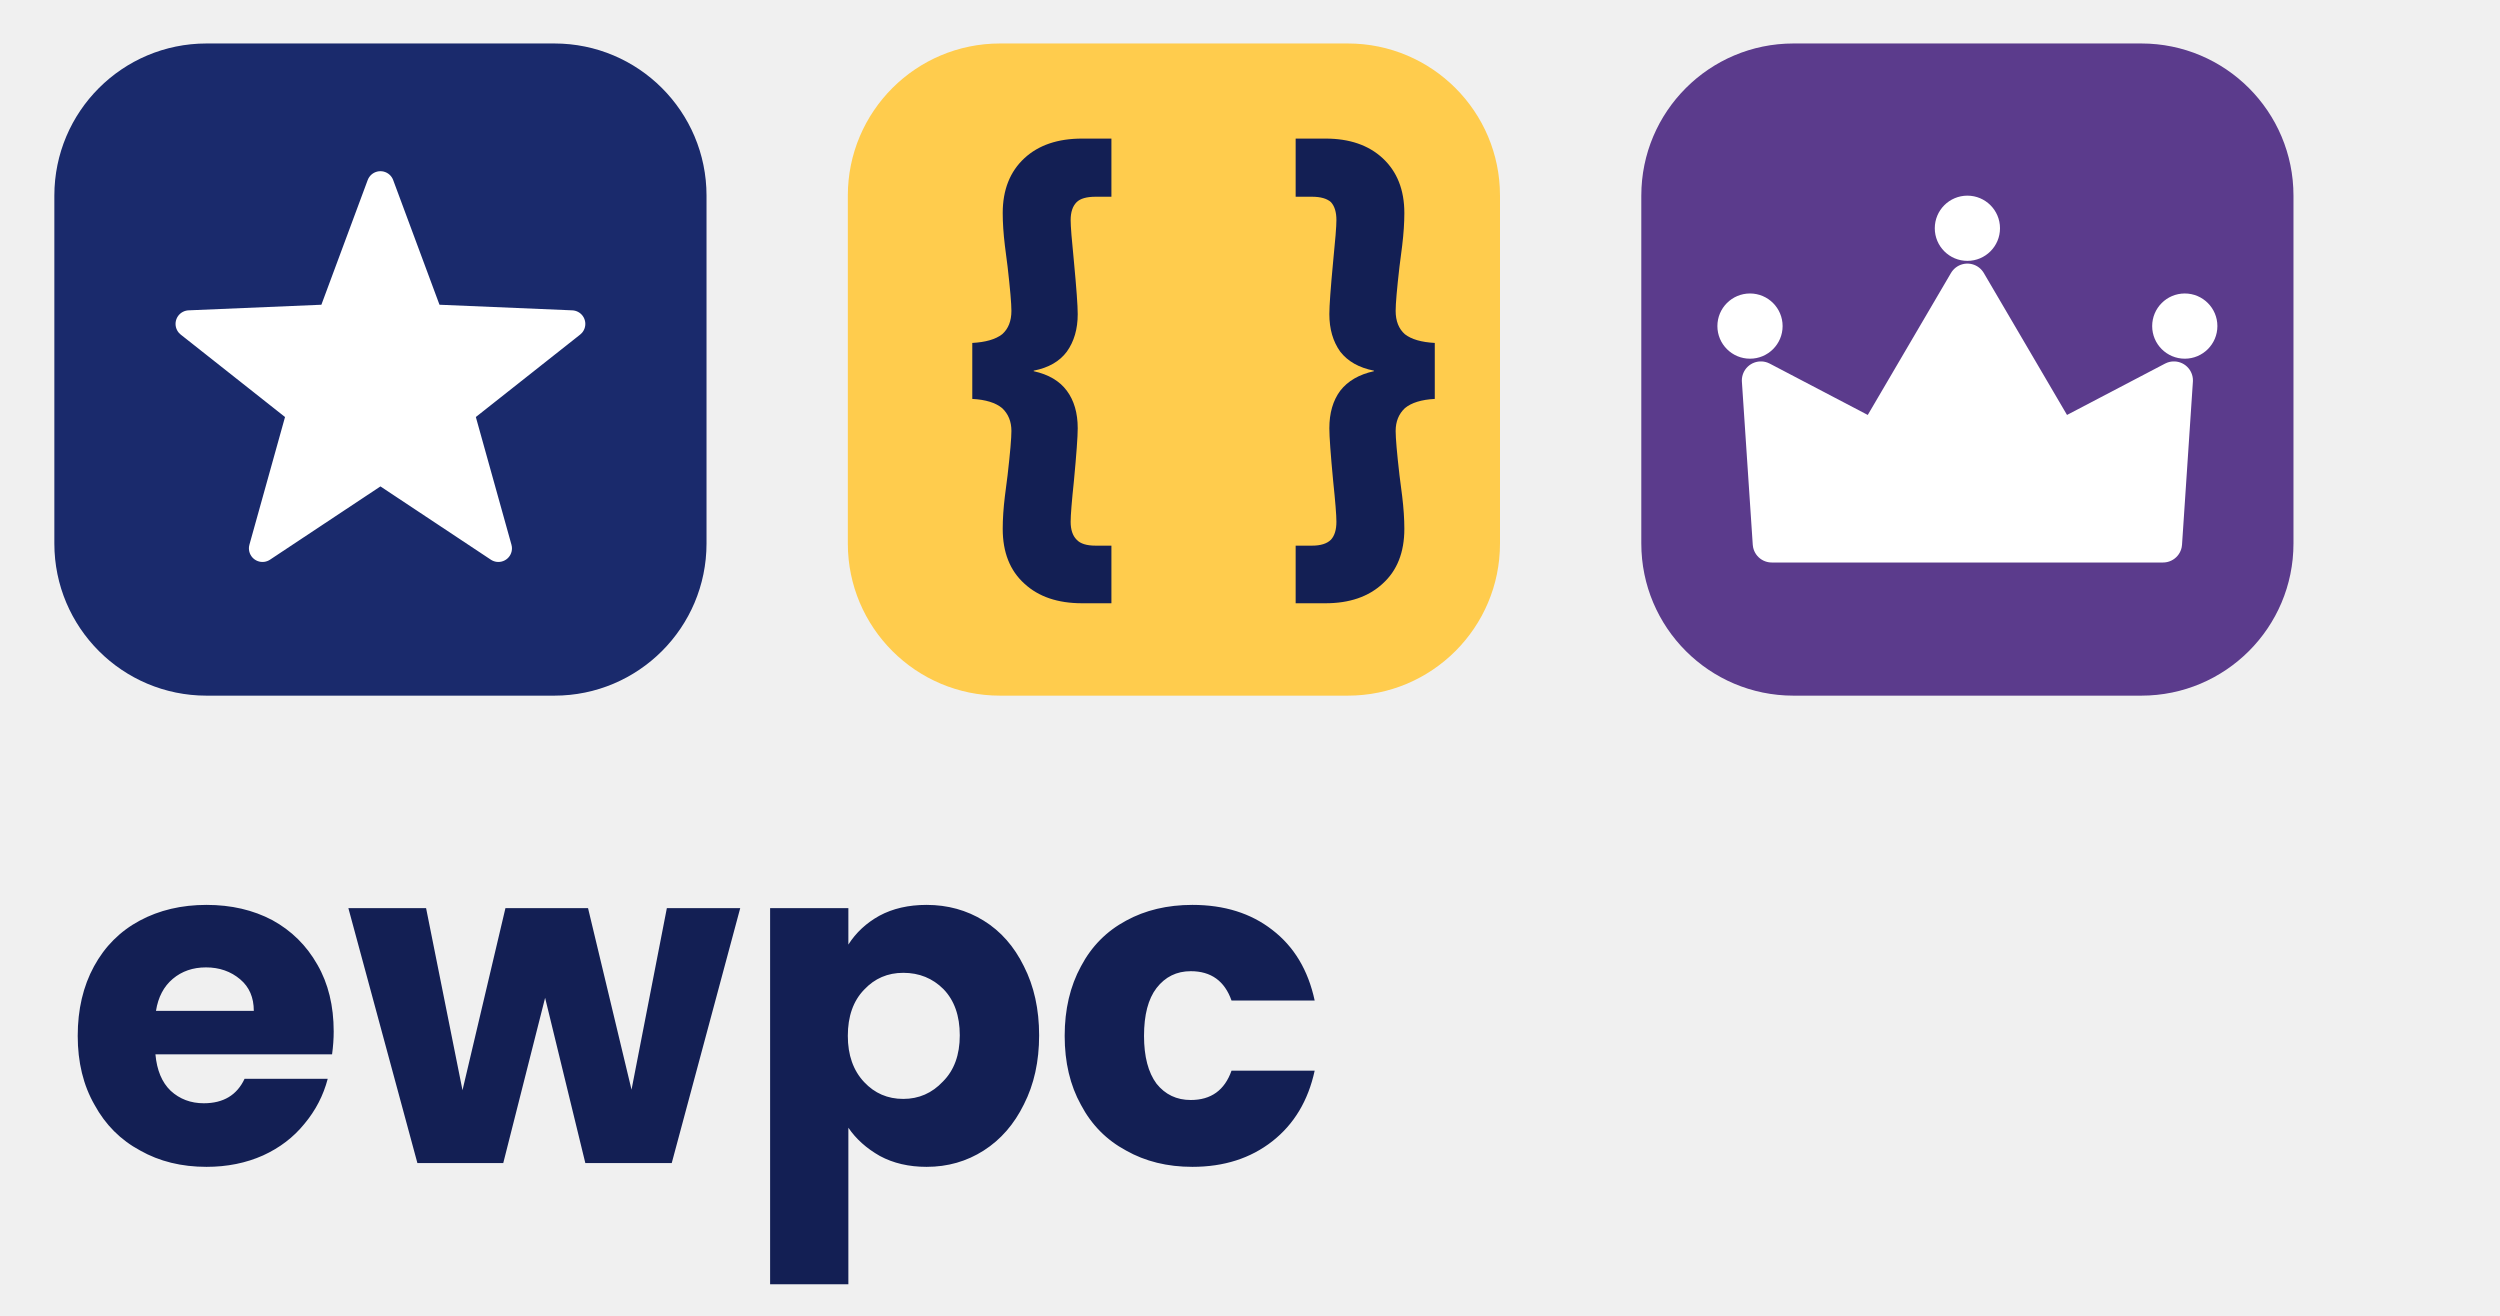
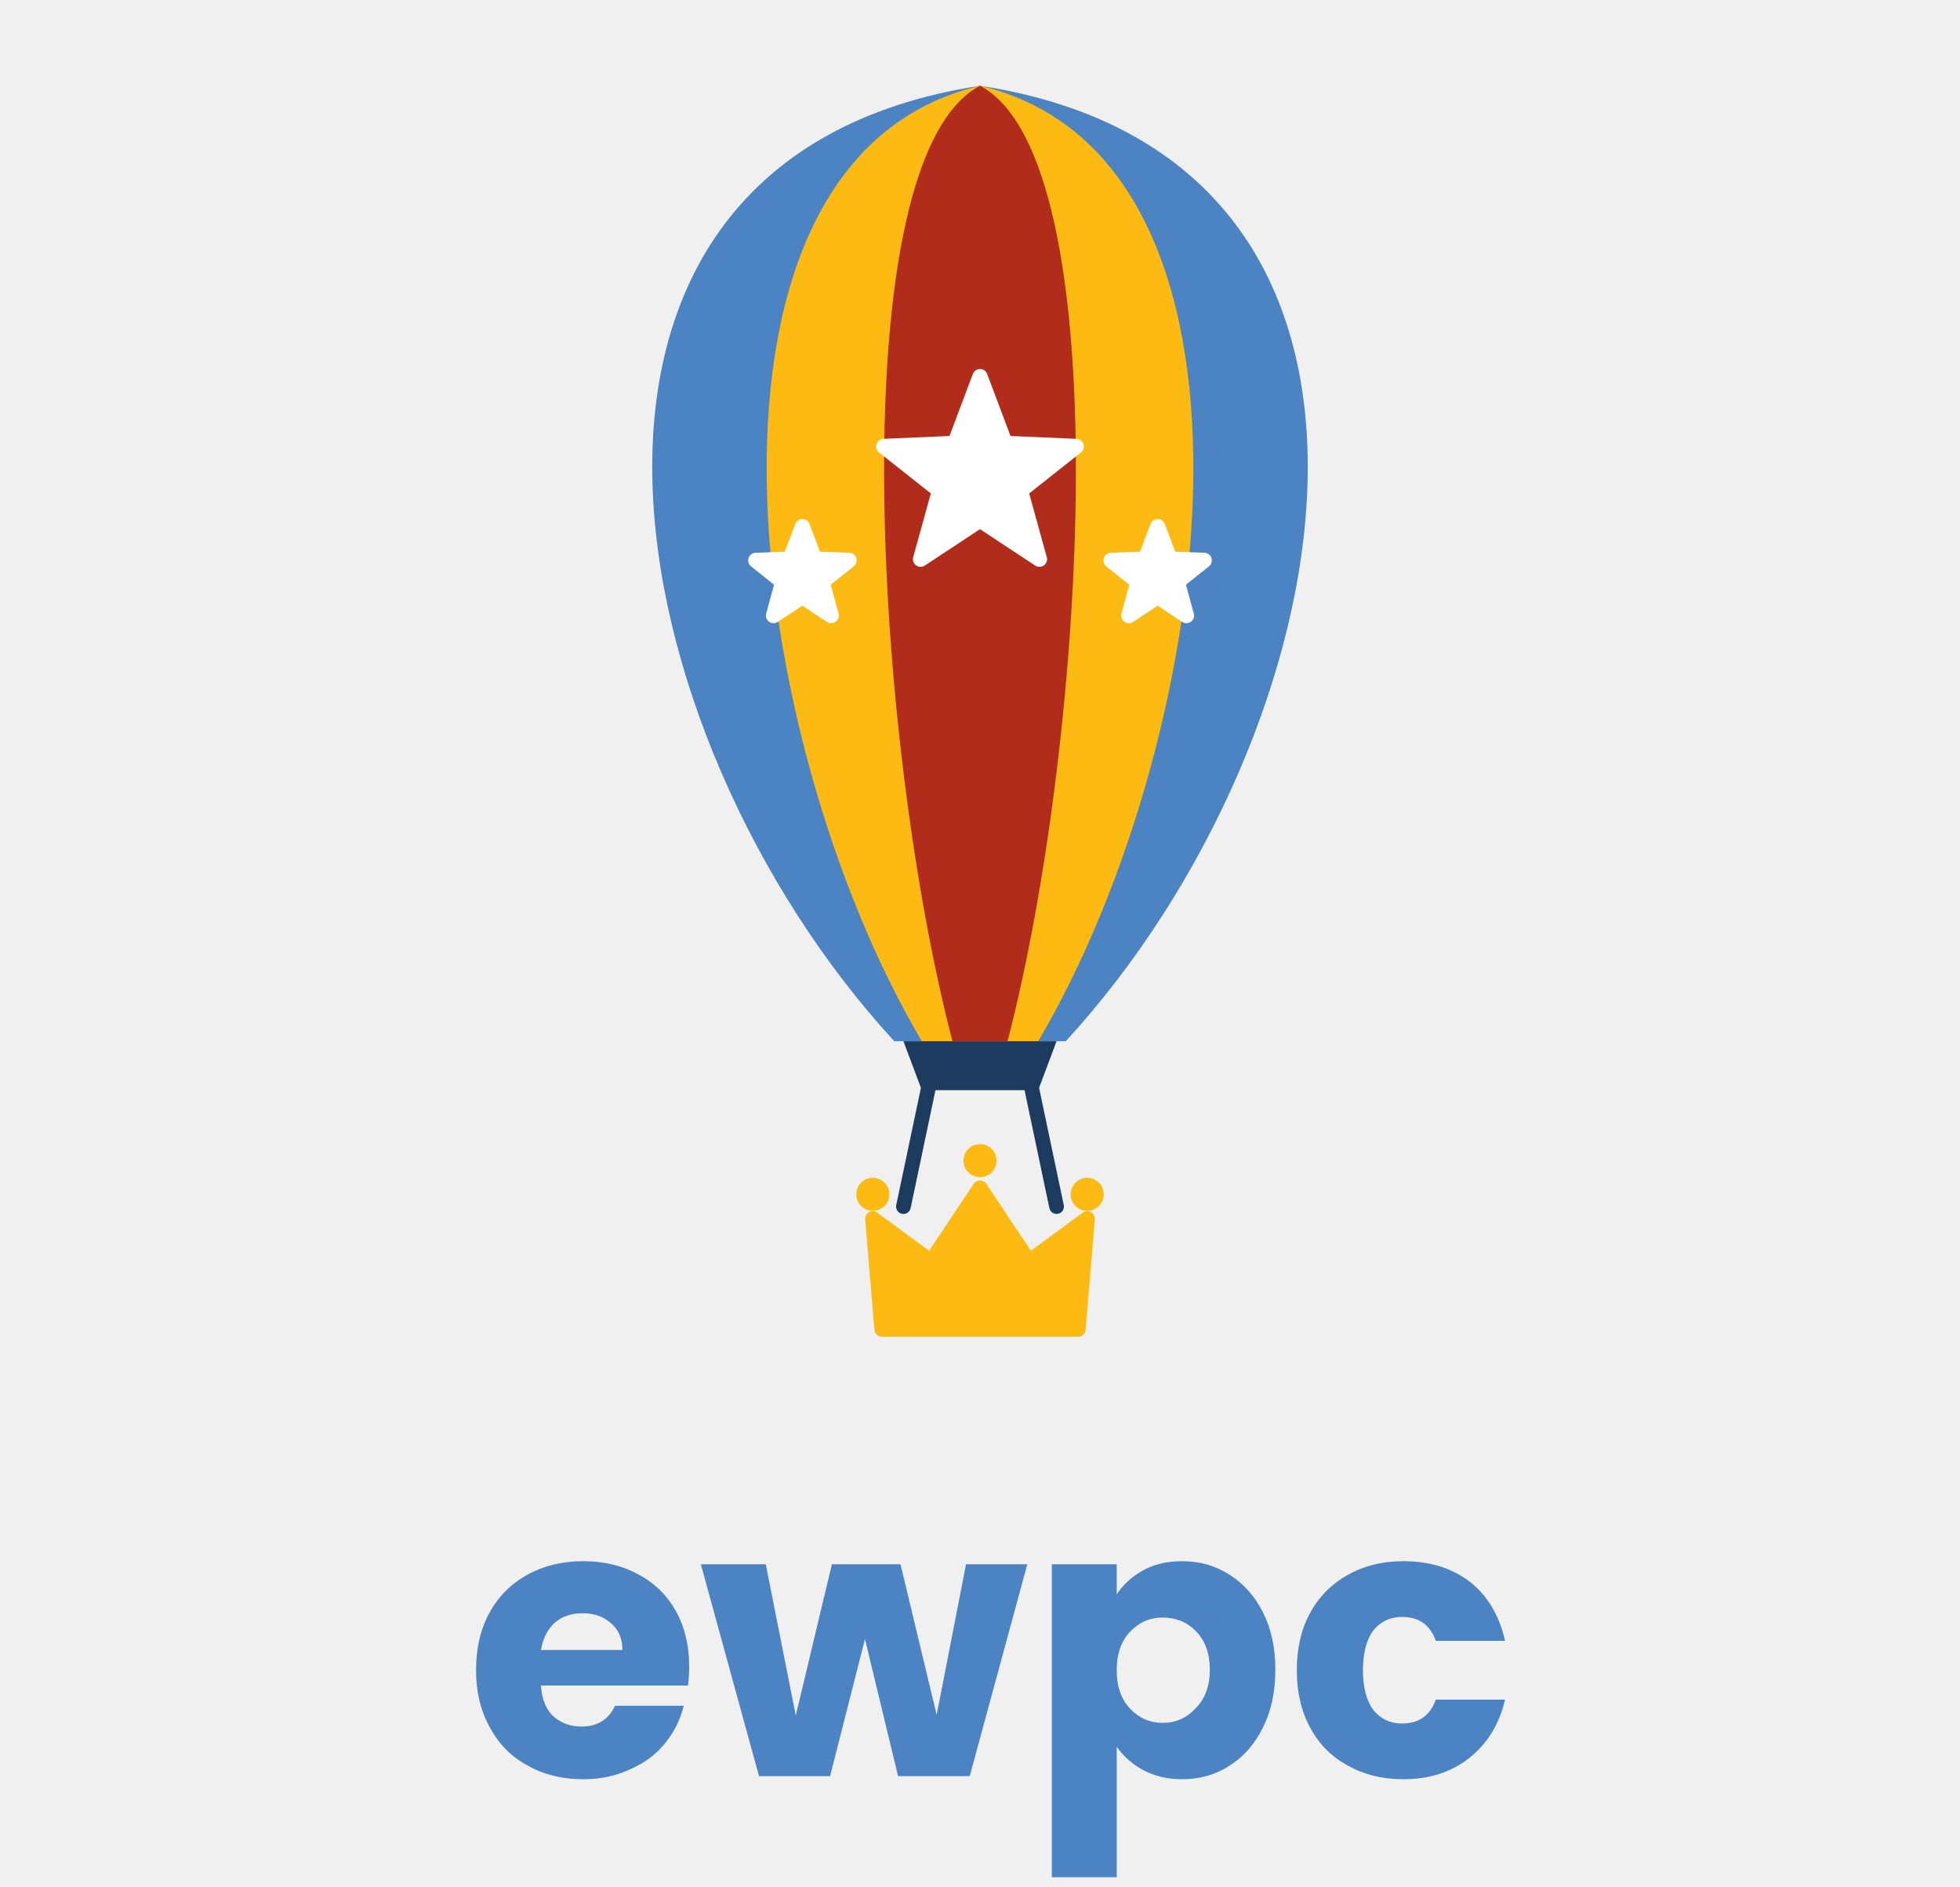
- <svg xmlns="http://www.w3.org/2000/svg" viewBox="0 0 460 242" role="img" aria-label="EWPC logo">
-   <rect x="10" y="8" width="120" height="120" rx="28" fill="#1a2a6c" />
-   <rect x="156" y="8" width="120" height="120" rx="28" fill="#ffcc4d" />
-   <rect x="302" y="8" width="120" height="120" rx="28" fill="#5b3b8c" />
-   <path d="M70.0,34.0L79.1,58.5L105.2,59.6L84.7,75.8L91.7,100.9L70.0,86.5L48.3,100.9L55.3,75.8L34.8,59.6L60.9,58.5Z" fill="#fff" stroke="#fff" stroke-width="5" stroke-linejoin="round" />
-   <g transform="translate(172.0,95.0)">
-     <path d="M6.9,-31.9Q10.6,-32.1 12.4,-33.5Q14.1,-35.0 14.1,-37.8Q14.1,-39.8 13.4,-45.9Q13.3,-46.5 12.9,-49.8Q12.5,-53.1 12.5,-55.8Q12.5,-62.2 16.5,-65.9Q20.4,-69.5 27.1,-69.5L32.5,-69.5L32.5,-58.8L29.6,-58.8Q27.1,-58.8 26.1,-57.8Q25.0,-56.7 25.0,-54.5Q25.0,-52.8 25.6,-46.9Q26.3,-39.5 26.3,-37.2Q26.3,-33.1 24.3,-30.3Q22.3,-27.6 18.2,-26.8L18.2,-26.7Q22.3,-25.8 24.3,-23.1Q26.3,-20.4 26.3,-16.2Q26.3,-13.9 25.6,-6.5Q25.0,-0.8 25.0,1.0Q25.0,3.2 26.1,4.3Q27.1,5.4 29.6,5.4L32.5,5.4L32.5,16.0L27.1,16.0Q20.4,16.0 16.5,12.4Q12.5,8.8 12.5,2.3Q12.5,-0.4 12.9,-3.7Q13.3,-7.0 13.4,-7.6Q14.1,-13.7 14.1,-15.7Q14.1,-18.3 12.4,-19.9Q10.6,-21.4 6.9,-21.6L6.9,-31.9" fill="#131f54" />
+ <svg xmlns="http://www.w3.org/2000/svg" viewBox="0 0 320 308" role="img" aria-label="EWPC logo">
+   <g transform="translate(160,94)">
+     <path d="M0,-80.0 C-78.0,-68.0 -60,26.0 -14,76.0 L14,76.0 C60,26.0 78.0,-68.0 0,-80.0 Z" fill="#4c83c3" />
+     <path d="M0,-80.0 C-50.7,-68.0 -39,26.0 -9.5,76.0 L9.5,76.0 C39,26.0 50.7,-68.0 0,-80.0 Z" fill="#fdba12" />
+     <path d="M0,-80.0 C-22.75,-68.0 -17.5,26.0 -4.5,76.0 L4.5,76.0 C17.5,26.0 22.75,-68.0 0,-80.0 Z" fill="#b22c1b" />
+     <path d="M0.0,-32.5L4.1,-21.6L15.7,-21.1L6.6,-13.9L9.7,-2.7L0.0,-9.1L-9.7,-2.7L-6.6,-13.9L-15.7,-21.1L-4.1,-21.6Z M-29.0,-8.0L-27.0,-2.7L-21.4,-2.5L-25.8,1.0L-24.3,6.5L-29.0,3.4L-33.7,6.5L-32.2,1.0L-36.6,-2.5L-31.0,-2.7Z M29.0,-8.0L31.0,-2.7L36.6,-2.5L32.2,1.0L33.7,6.5L29.0,3.4L24.3,6.5L25.8,1.0L21.4,-2.5L27.0,-2.7Z" fill="#fff" stroke="#fff" stroke-width="2.5" stroke-linejoin="round" />
+     <path d="M-12.5,76.0 L12.5,76.0 L9.5,84.0 L-9.5,84.0 Z" fill="#1d3a5f" />
+     <path d="M-8.5,84.0 L-12.5,103.0 M8.5,84.0 L12.5,103.0" stroke="#1d3a5f" stroke-width="2.4" fill="none" stroke-linecap="round" />
+     <path d="M-16,123.0 L-17.5,105.0 L-8,112.0 L0,100.0 L8,112.0 L17.5,105.0 L16,123.0 Z" fill="#fdba12" stroke="#fdba12" stroke-width="2.5" stroke-linejoin="round" />
+     <circle cx="-17.5" cy="101.0" r="2.7" fill="#fdba12" />
+     <circle cx="0" cy="95.5" r="2.7" fill="#fdba12" />
+     <circle cx="17.5" cy="101.0" r="2.7" fill="#fdba12" />
  </g>
-   <g transform="translate(233.0,95.0)">
-     <path d="M31.0,-21.6Q27.3,-21.4 25.5,-19.9Q23.8,-18.3 23.8,-15.7Q23.8,-13.7 24.5,-7.6Q24.6,-7.0 25.0,-3.7Q25.4,-0.4 25.4,2.3Q25.4,8.8 21.4,12.4Q17.5,16.0 10.9,16.0L5.4,16.0L5.4,5.4L8.4,5.4Q10.8,5.4 11.9,4.3Q12.9,3.2 12.9,1.0Q12.9,-0.8 12.3,-6.5Q11.6,-13.9 11.6,-16.2Q11.6,-20.4 13.6,-23.1Q15.7,-25.8 19.8,-26.7L19.8,-26.8Q15.7,-27.6 13.6,-30.3Q11.6,-33.1 11.6,-37.2Q11.6,-39.5 12.3,-46.9Q12.9,-52.8 12.9,-54.5Q12.9,-56.7 11.9,-57.8Q10.8,-58.8 8.4,-58.8L5.4,-58.8L5.4,-69.5L10.9,-69.5Q17.5,-69.5 21.4,-65.9Q25.4,-62.2 25.4,-55.8Q25.4,-53.1 25.0,-49.8Q24.6,-46.5 24.5,-45.9Q23.8,-39.8 23.8,-37.8Q23.8,-35.0 25.5,-33.5Q27.3,-32.1 31.0,-31.9L31.0,-21.6" fill="#131f54" />
+   <g transform="translate(76.02198,290)">
+     <path d="M36.5,-17.9Q36.5,-16.4 36.3,-14.8L12.3,-14.8Q12.5,-11.5 14.3,-9.8Q16.2,-8.1 18.9,-8.1Q22.8,-8.1 24.4,-11.5L35.6,-11.5Q34.8,-8.1 32.5,-5.3Q30.3,-2.6 26.8,-1.1Q23.4,0.5 19.2,0.5Q14.1,0.5 10.2,-1.7Q6.2,-3.8 4.0,-7.9Q1.7,-11.9 1.7,-17.3Q1.7,-22.7 3.9,-26.7Q6.1,-30.7 10.1,-32.9Q14.1,-35.1 19.2,-35.1Q24.2,-35.1 28.1,-33.0Q32.1,-30.9 34.3,-27.0Q36.5,-23.1 36.5,-17.9M25.6,-20.6Q25.6,-23.4 23.7,-25.0Q21.9,-26.6 19.1,-26.6Q16.4,-26.6 14.6,-25.1Q12.8,-23.5 12.3,-20.6L25.6,-20.6M91.7,-34.6L82.3,0.0L70.6,0.0L65.2,-22.4L59.5,0.0L47.9,0.0L38.4,-34.6L49.0,-34.6L53.9,-9.9L59.8,-34.6L71.0,-34.6L76.9,-10.0L81.7,-34.6L91.7,-34.6M106.3,-29.7Q107.9,-32.1 110.6,-33.6Q113.3,-35.1 117.0,-35.1Q121.3,-35.1 124.7,-32.9Q128.2,-30.7 130.2,-26.7Q132.2,-22.7 132.2,-17.4Q132.2,-12.0 130.2,-8.0Q128.2,-3.9 124.7,-1.7Q121.3,0.5 117.0,0.5Q113.4,0.5 110.6,-1.0Q107.9,-2.5 106.3,-4.8L106.3,16.5L95.7,16.5L95.7,-34.6L106.3,-34.6L106.3,-29.7M121.5,-17.4Q121.5,-21.3 119.3,-23.6Q117.1,-25.9 113.8,-25.9Q110.7,-25.9 108.5,-23.6Q106.3,-21.3 106.3,-17.3Q106.3,-13.3 108.5,-11.0Q110.7,-8.7 113.8,-8.7Q117.0,-8.7 119.2,-11.1Q121.5,-13.4 121.5,-17.4M135.7,-17.3Q135.7,-22.7 137.9,-26.7Q140.1,-30.7 144.1,-32.9Q148.0,-35.1 153.1,-35.1Q159.6,-35.1 164.0,-31.7Q168.3,-28.3 169.7,-22.1L158.4,-22.1Q157.0,-26.0 152.9,-26.0Q150.0,-26.0 148.2,-23.8Q146.5,-21.5 146.5,-17.3Q146.5,-13.1 148.2,-10.8Q150.0,-8.6 152.9,-8.6Q157.0,-8.6 158.4,-12.5L169.7,-12.5Q168.3,-6.5 163.9,-3.0Q159.5,0.5 153.1,0.5Q148.0,0.5 144.1,-1.7Q140.1,-3.8 137.9,-7.9Q135.7,-11.9 135.7,-17.3" fill="#4c83c3" />
  </g>
-   <path d="M326.0,100.0 L324.0,70.0 L345.0,81.0 L362.0,52.0 L379.0,81.0 L400.0,70.0 L398.0,100.0 Z" fill="#fff" stroke="#fff" stroke-width="7" stroke-linejoin="round" />
-   <circle cx="322.0" cy="60.0" r="6" fill="#fff" />
-   <circle cx="362.0" cy="42.0" r="6" fill="#fff" />
-   <circle cx="402.0" cy="60.0" r="6" fill="#fff" />
-   <path d="M61.4,189.8Q61.4,191.8 61.1,194.0L28.6,194.0Q29.0,198.4 31.4,200.7Q33.9,203.0 37.5,203.0Q42.9,203.0 45.0,198.5L60.3,198.5Q59.1,203.1 56.0,206.8Q53.0,210.5 48.4,212.6Q43.7,214.7 38.0,214.7Q31.1,214.7 25.8,211.7Q20.4,208.8 17.4,203.3Q14.3,197.9 14.3,190.6Q14.3,183.3 17.3,177.8Q20.3,172.3 25.7,169.4Q31.1,166.5 38.0,166.5Q44.8,166.5 50.1,169.3Q55.4,172.2 58.4,177.5Q61.4,182.7 61.4,189.8M46.7,186.0Q46.7,182.3 44.2,180.2Q41.6,178.0 37.9,178.0Q34.3,178.0 31.8,180.1Q29.3,182.2 28.7,186.0L46.7,186.0M136.2,167.1L123.6,214.0L107.7,214.0L100.3,183.6L92.6,214.0L76.8,214.0L64.1,167.1L78.4,167.1L85.1,200.6L93.0,167.1L108.2,167.1L116.2,200.5L122.7,167.1L136.2,167.1M156.1,173.8Q158.2,170.5 161.8,168.5Q165.5,166.5 170.5,166.5Q176.3,166.5 181.0,169.4Q185.7,172.3 188.4,177.8Q191.2,183.3 191.2,190.5Q191.2,197.7 188.4,203.2Q185.7,208.7 181.0,211.7Q176.3,214.7 170.5,214.7Q165.6,214.7 161.9,212.7Q158.2,210.6 156.1,207.5L156.1,236.3L141.7,236.3L141.7,167.1L156.1,167.1L156.1,173.8M176.6,190.5Q176.6,185.1 173.6,182.0Q170.6,179.0 166.2,179.0Q161.9,179.0 159.0,182.1Q156.0,185.2 156.0,190.6Q156.0,195.9 159.0,199.1Q161.9,202.2 166.2,202.2Q170.5,202.2 173.5,199.0Q176.6,195.9 176.6,190.5M195.9,190.6Q195.9,183.3 198.9,177.8Q201.8,172.3 207.2,169.4Q212.5,166.5 219.4,166.5Q228.2,166.5 234.1,171.1Q240.1,175.7 241.9,184.1L226.6,184.1Q224.7,178.7 219.1,178.7Q215.2,178.7 212.8,181.8Q210.5,184.8 210.5,190.6Q210.5,196.3 212.8,199.4Q215.2,202.4 219.1,202.4Q224.7,202.4 226.6,197.0L241.9,197.0Q240.1,205.3 234.1,210.0Q228.1,214.7 219.4,214.7Q212.5,214.7 207.2,211.7Q201.8,208.8 198.9,203.3Q195.9,197.9 195.9,190.6" fill="#131f54" />
</svg>
